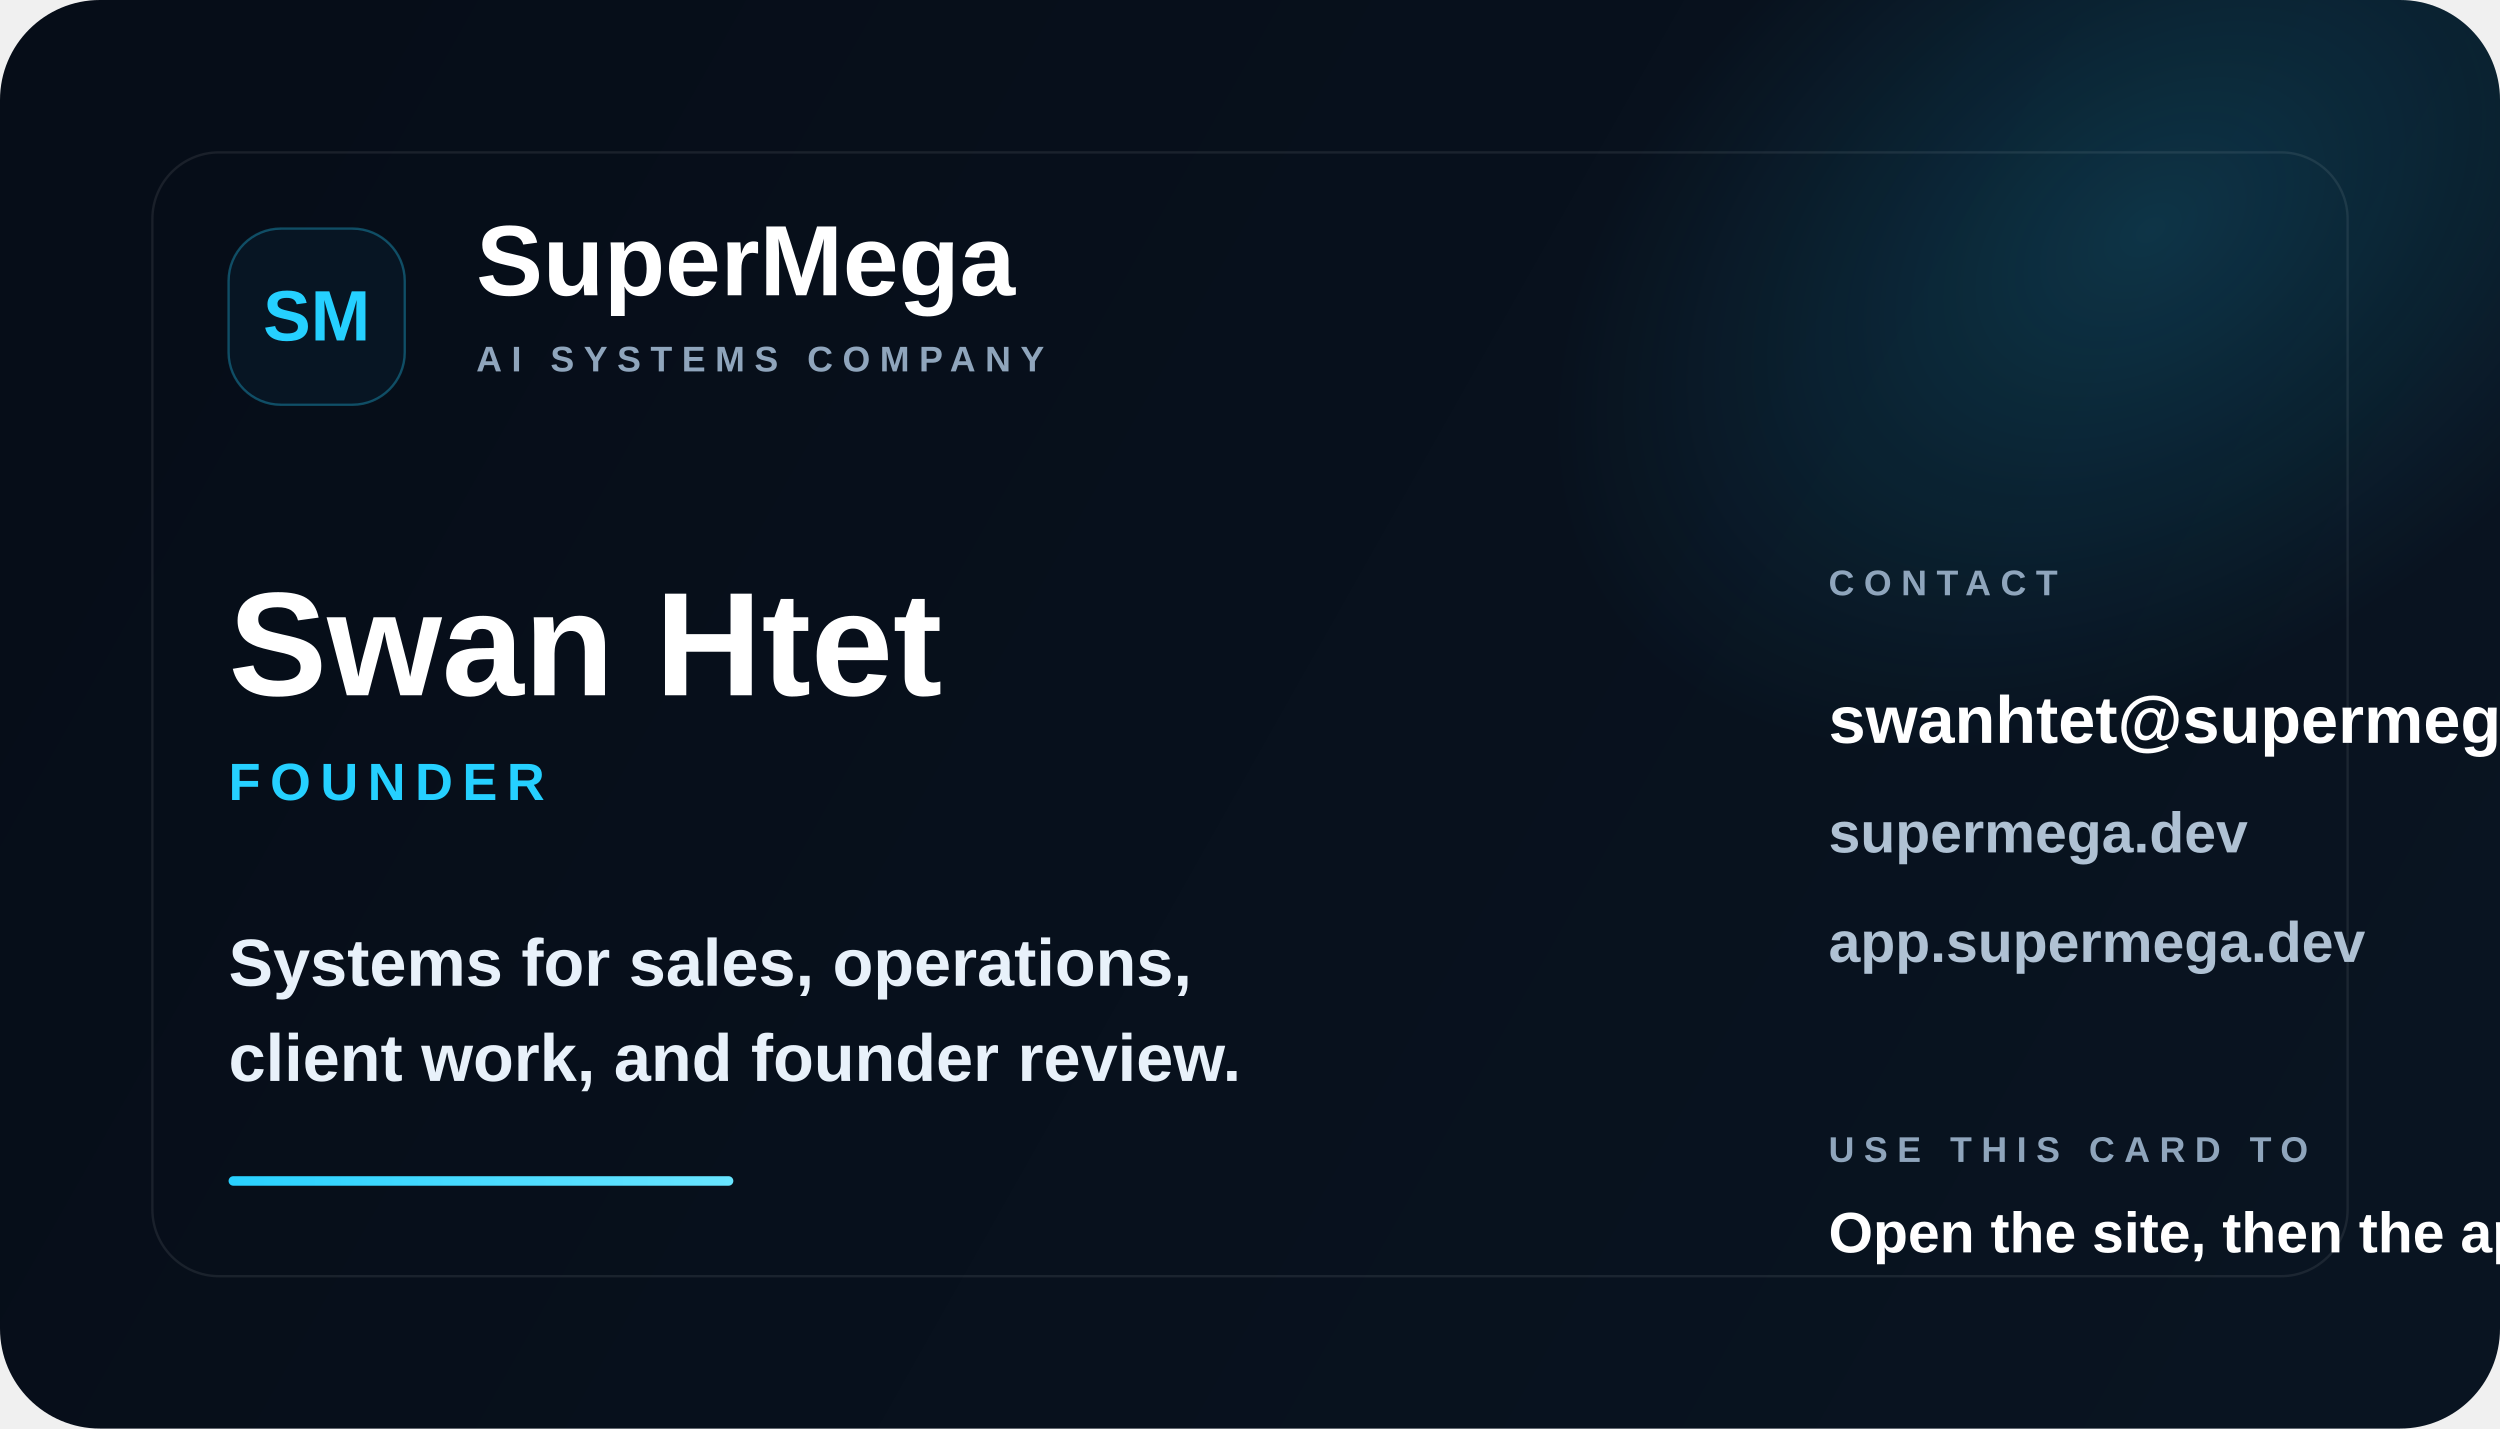
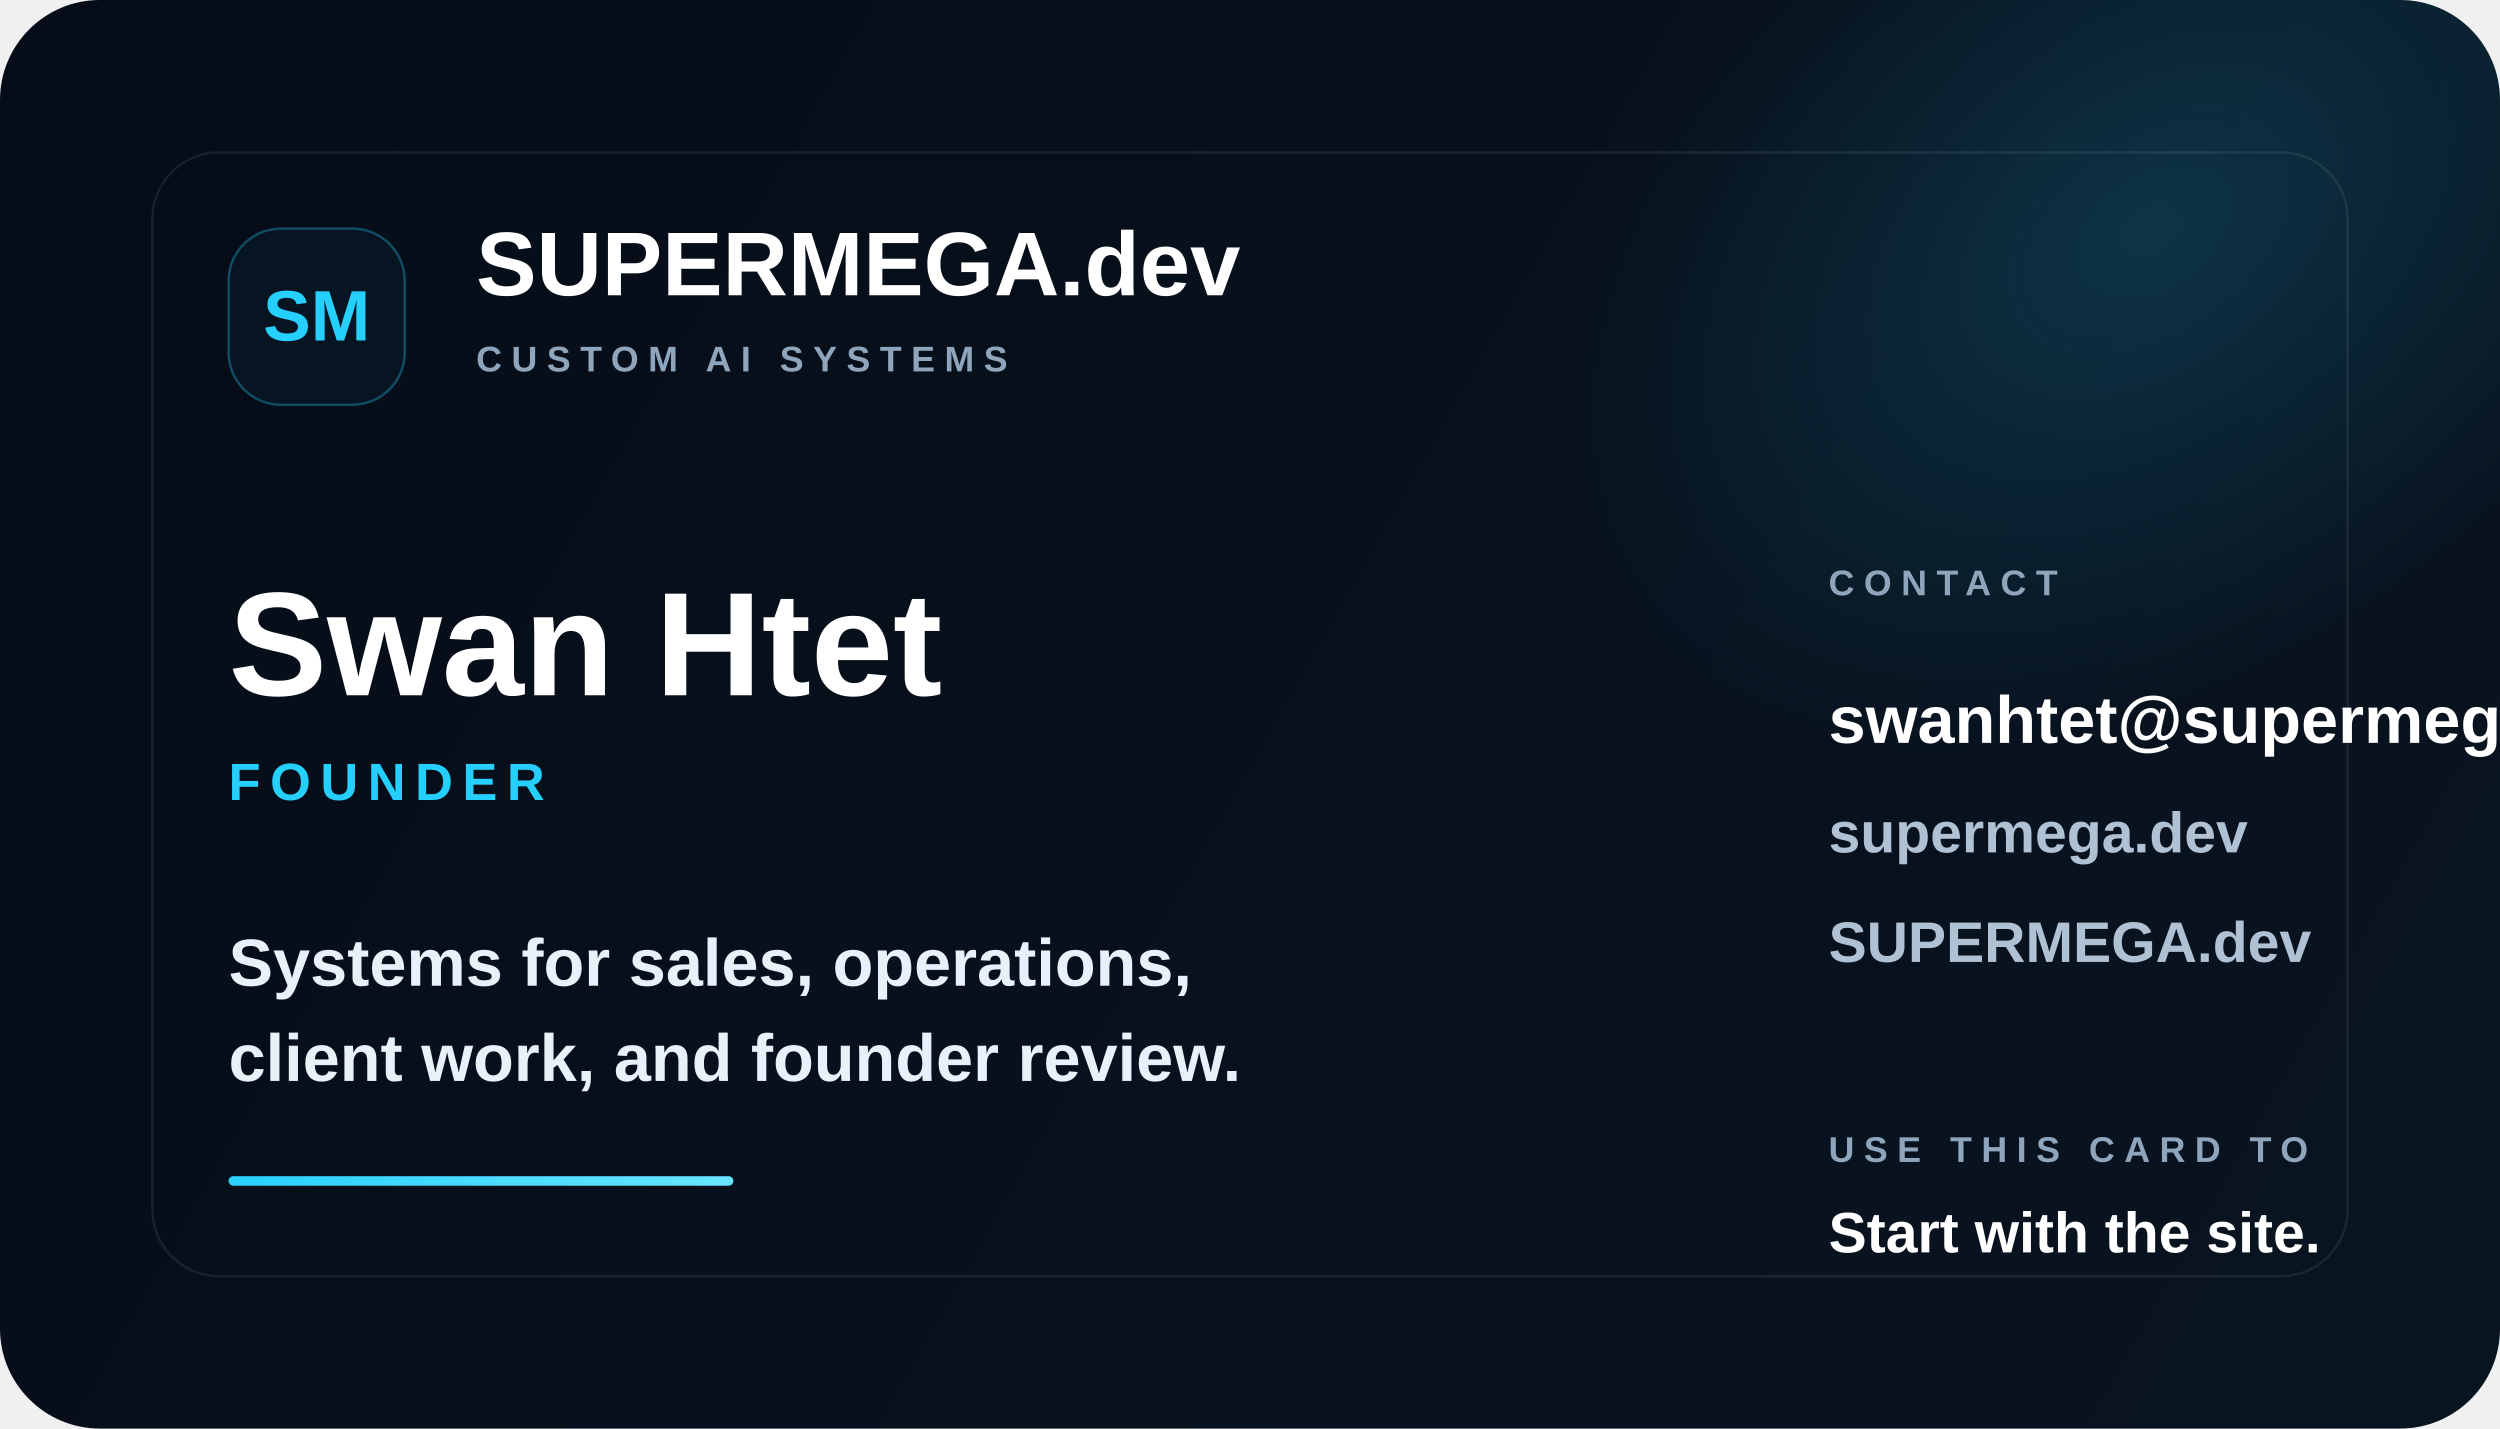
<svg xmlns="http://www.w3.org/2000/svg" width="1050" height="600" viewBox="0 0 1050 600" fill="none">
  <defs>
    <linearGradient id="frontBg" x1="86" y1="54" x2="982" y2="560" gradientUnits="userSpaceOnUse">
      <stop stop-color="#060D18" />
      <stop offset="1" stop-color="#091421" />
    </linearGradient>
    <radialGradient id="frontGlow" cx="0" cy="0" r="1" gradientUnits="userSpaceOnUse" gradientTransform="translate(904 96) rotate(145) scale(280 184)">
      <stop stop-color="#25D0FF" stop-opacity="0.18" />
      <stop offset="1" stop-color="#25D0FF" stop-opacity="0" />
    </radialGradient>
    <linearGradient id="frontAccent" x1="84" y1="430" x2="310" y2="430" gradientUnits="userSpaceOnUse">
      <stop stop-color="#25D0FF" />
      <stop offset="1" stop-color="#69E5FF" />
    </linearGradient>
  </defs>
  <rect width="1050" height="600" rx="42" fill="url(#frontBg)" />
  <rect width="1050" height="600" rx="42" fill="url(#frontGlow)" />
  <rect x="64" y="64" width="922" height="472" rx="28" stroke="white" stroke-opacity="0.08" />
  <rect x="96" y="96" width="74" height="74" rx="22" fill="#071523" stroke="#25D0FF" stroke-opacity="0.32" />
  <text x="133" y="143" fill="#25D0FF" font-size="30" font-weight="800" text-anchor="middle" font-family="Arial, Helvetica, sans-serif">SM</text>
-   <text x="200" y="124" fill="white" font-size="42" font-weight="800" font-family="Arial, Helvetica, sans-serif">SuperMega</text>
-   <text x="200" y="156" fill="#8FA5BC" font-size="15" font-weight="700" letter-spacing="4" font-family="Arial, Helvetica, sans-serif">AI SYSTEMS COMPANY</text>
+   <text x="200" y="124" fill="white" font-size="38" font-weight="800" font-family="Arial, Helvetica, sans-serif">SUPERMEGA.dev</text>
+   <text x="200" y="156" fill="#8FA5BC" font-size="15" font-weight="700" letter-spacing="4" font-family="Arial, Helvetica, sans-serif">CUSTOM AI SYSTEMS</text>
  <text x="96" y="292" fill="white" font-size="62" font-weight="800" font-family="Arial, Helvetica, sans-serif">Swan Htet</text>
  <text x="96" y="336" fill="#25D0FF" font-size="22" font-weight="700" letter-spacing="4" font-family="Arial, Helvetica, sans-serif">FOUNDER</text>
  <text x="96" y="414" fill="#E8F1FA" font-size="28" font-weight="700" font-family="Arial, Helvetica, sans-serif">Systems for sales, operations,</text>
  <text x="96" y="454" fill="#E8F1FA" font-size="28" font-weight="700" font-family="Arial, Helvetica, sans-serif">client work, and founder review.</text>
  <rect x="96" y="494" width="212" height="4" rx="2" fill="url(#frontAccent)" />
  <text x="768" y="250" fill="#8FA5BC" font-size="15" font-weight="700" letter-spacing="4" font-family="Arial, Helvetica, sans-serif">CONTACT</text>
  <text x="768" y="312" fill="white" font-size="28" font-weight="700" font-family="Arial, Helvetica, sans-serif">swanhtet@supermega.dev</text>
  <text x="768" y="358" fill="#AFC1D3" font-size="24" font-weight="600" font-family="Arial, Helvetica, sans-serif">supermega.dev</text>
-   <text x="768" y="404" fill="#AFC1D3" font-size="24" font-weight="600" font-family="Arial, Helvetica, sans-serif">app.supermega.dev</text>
+   <text x="768" y="404" fill="#AFC1D3" font-size="24" font-weight="600" font-family="Arial, Helvetica, sans-serif">SUPERMEGA.dev</text>
  <text x="768" y="488" fill="#8FA5BC" font-size="15" font-weight="700" letter-spacing="4" font-family="Arial, Helvetica, sans-serif">USE THIS CARD TO</text>
-   <text x="768" y="526" fill="white" font-size="24" font-weight="700" font-family="Arial, Helvetica, sans-serif">Open the site, then the app.</text>
+   <text x="768" y="526" fill="white" font-size="24" font-weight="700" font-family="Arial, Helvetica, sans-serif">Start with the site.</text>
</svg>
